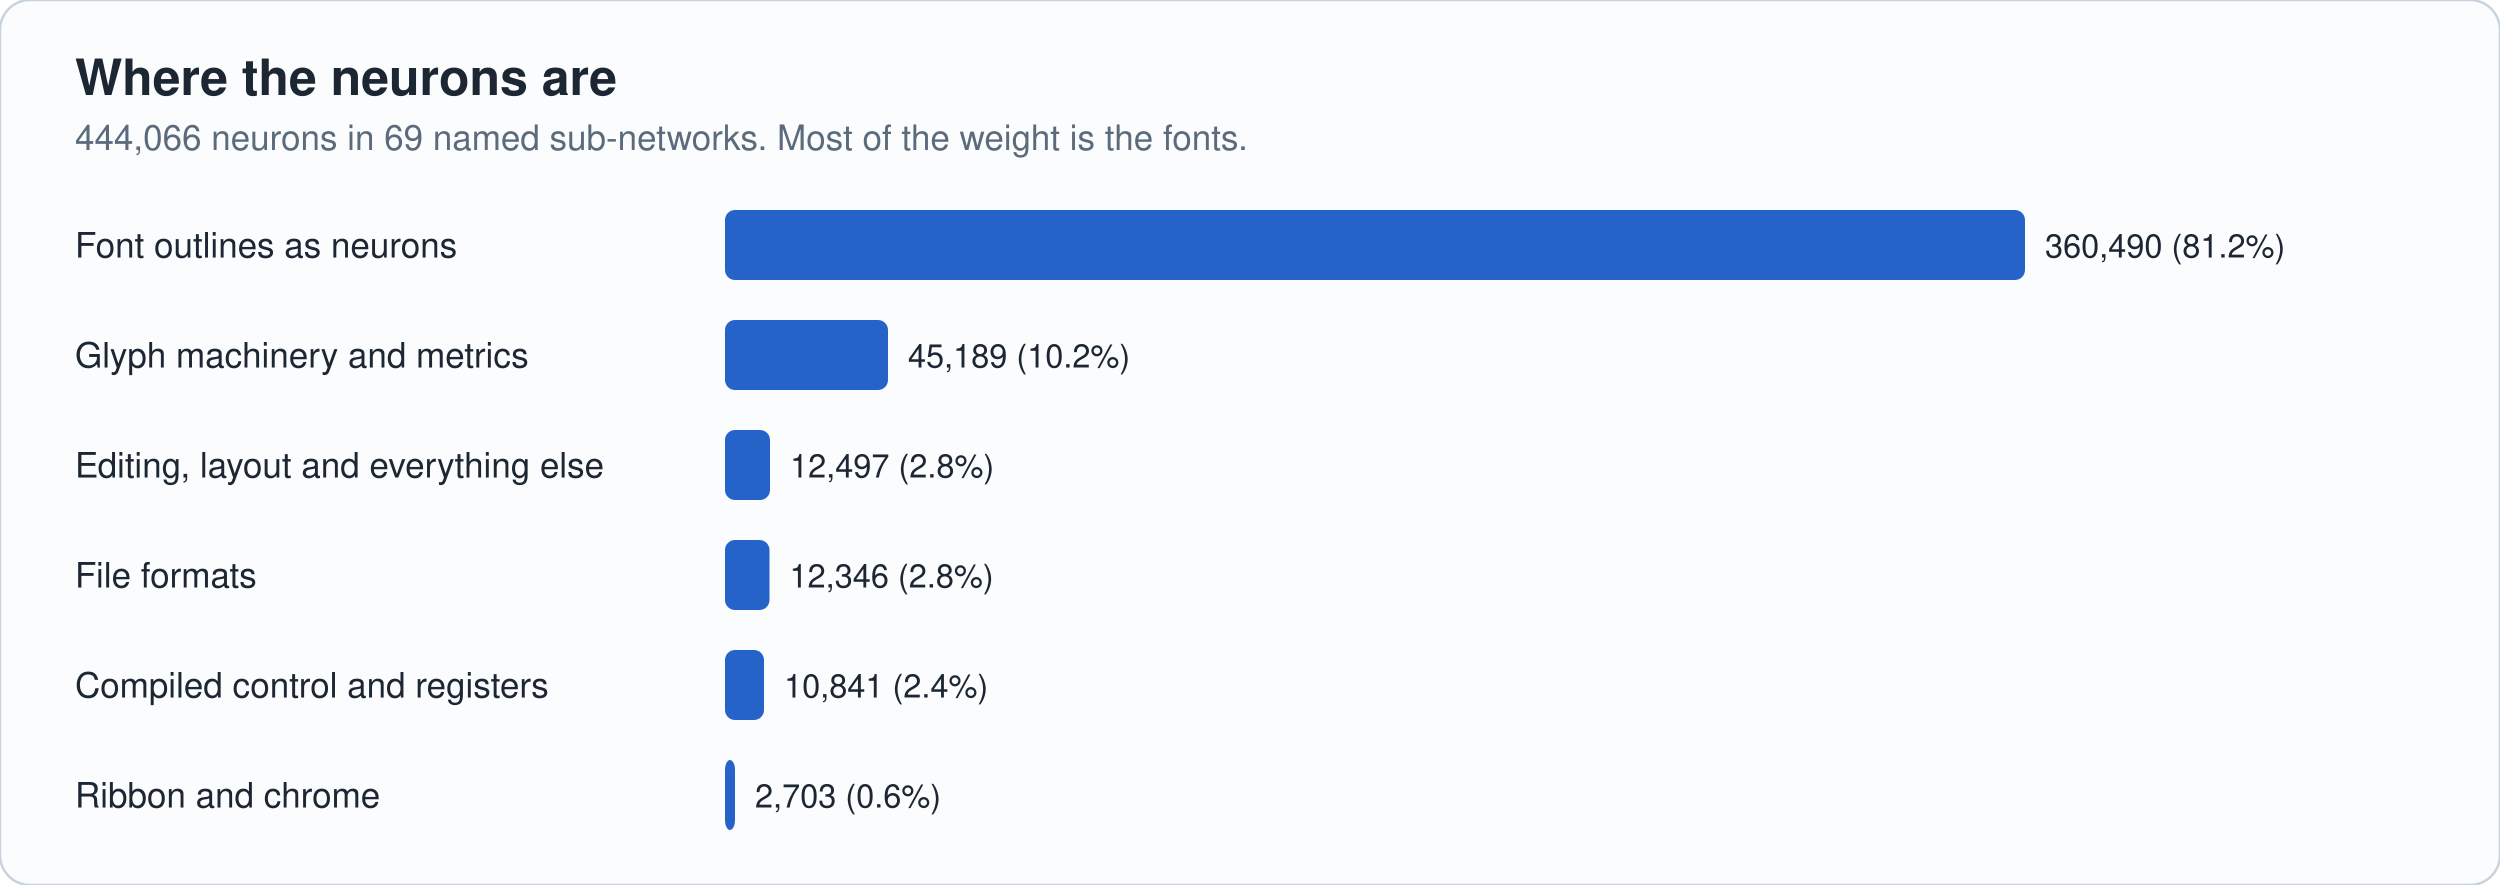
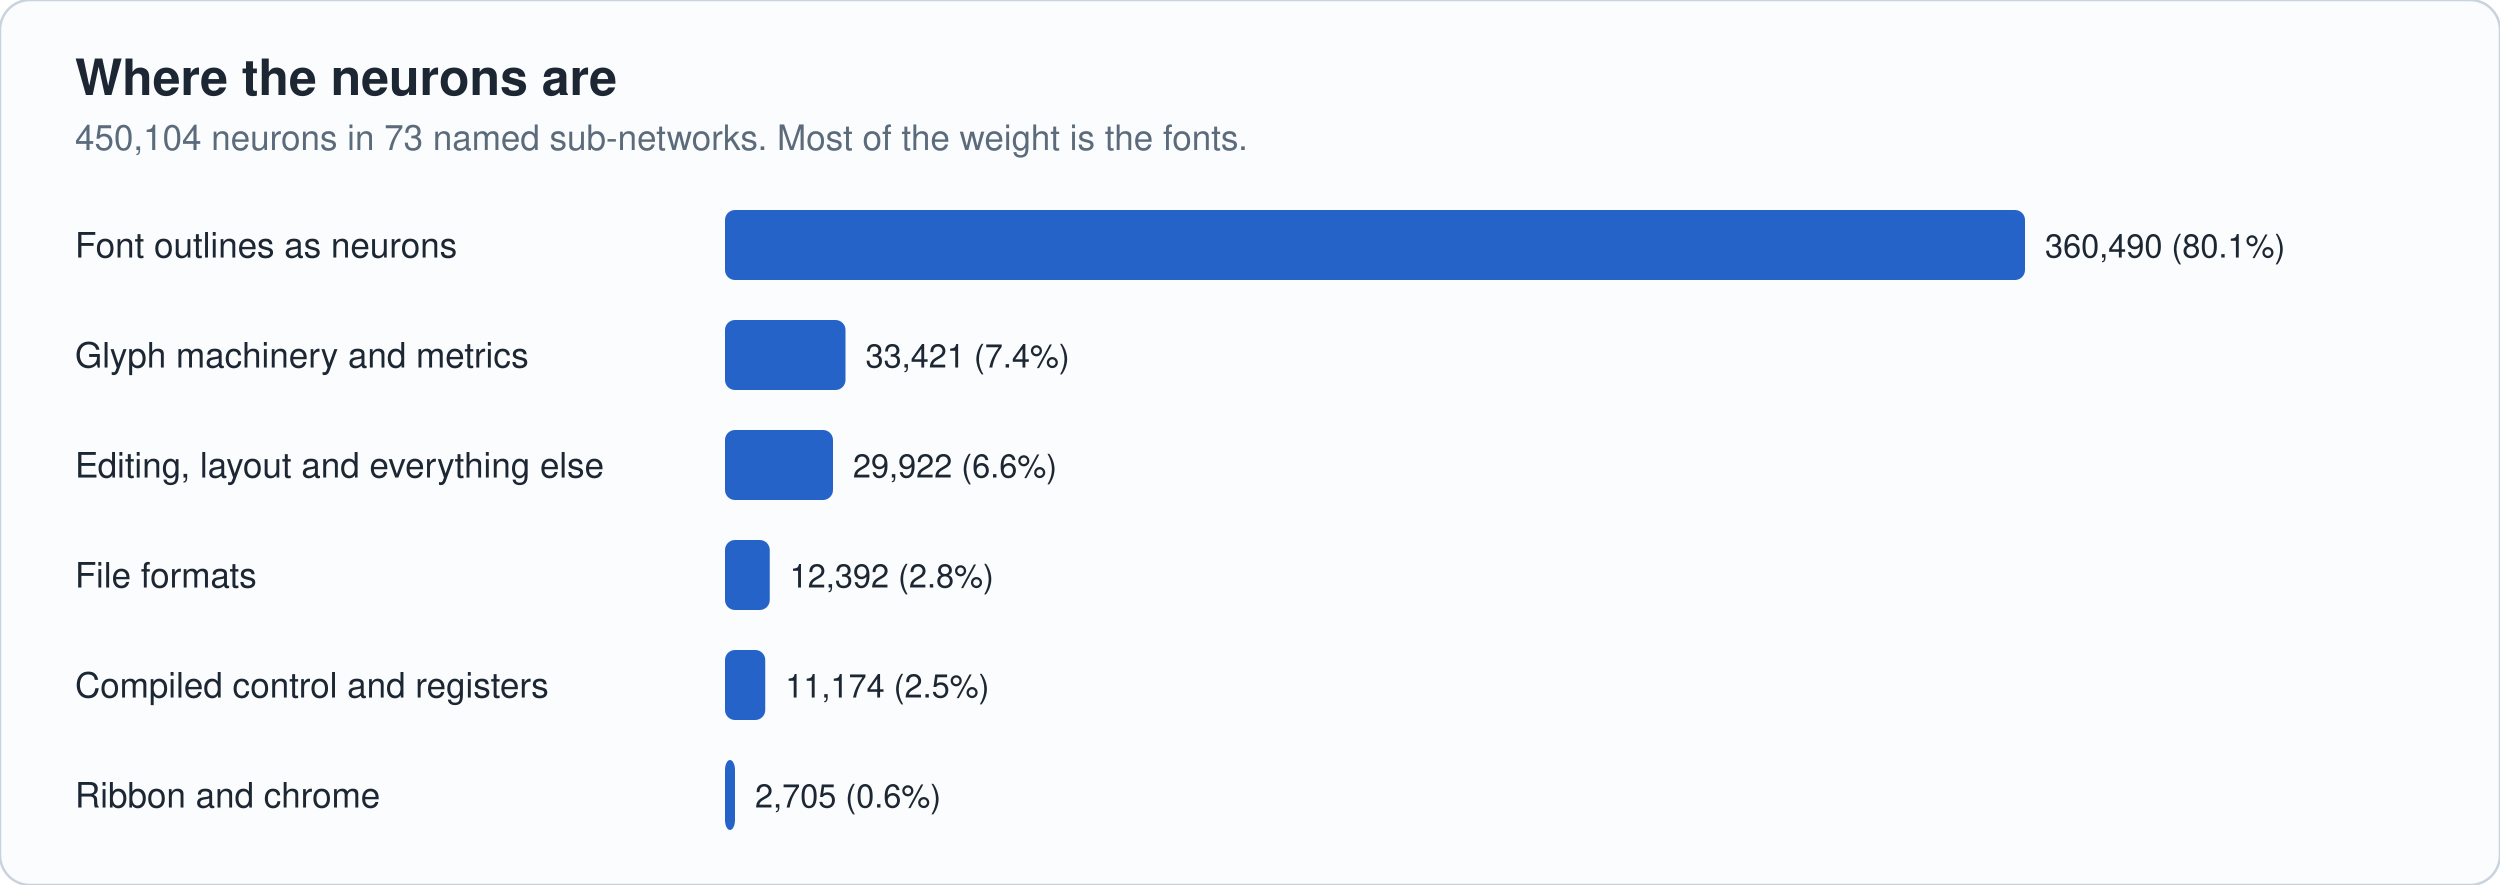
<svg xmlns="http://www.w3.org/2000/svg" viewBox="0 0 1000 354" width="1000" height="354" role="img" aria-label="Neuron counts per family of sub-networks" font-family="-apple-system,'Segoe UI',Helvetica,Arial,sans-serif">
  <rect width="1000" height="354" rx="12" fill="#fbfcfd" stroke="#c9d3dd" />
  <text x="30" y="38" font-size="20" fill="#1c2733" text-anchor="start" font-weight="700">Where the neurons are</text>
-   <text x="30" y="60" font-size="14" fill="#5b6b7b" text-anchor="start" font-weight="400">444,066 neurons in 69 named sub-networks. Most of the weight is the fonts.</text>
+   <text x="30" y="60" font-size="14" fill="#5b6b7b" text-anchor="start" font-weight="400">450,104 neurons in 73 named sub-networks. Most of the weight is the fonts.</text>
  <text x="30" y="103" font-size="14" fill="#1c2733" text-anchor="start" font-weight="400">Font outlines as neurons</text>
  <rect x="290" y="84" width="520.0" height="28" rx="4" fill="#2563c9" />
-   <text x="818.0" y="103" font-size="13" fill="#1c2733" text-anchor="start" font-weight="400">360,490 (81.2%)</text>
+   <text x="818.0" y="103" font-size="13" fill="#1c2733" text-anchor="start" font-weight="400">360,490 (80.1%)</text>
  <text x="30" y="147" font-size="14" fill="#1c2733" text-anchor="start" font-weight="400">Glyph machinery and metrics</text>
-   <rect x="290" y="128" width="65.2" height="28" rx="4" fill="#2563c9" />
-   <text x="363.184" y="147" font-size="13" fill="#1c2733" text-anchor="start" font-weight="400">45,189 (10.2%)</text>
+   <rect x="290" y="128" width="48.2" height="28" rx="4" fill="#2563c9" />
+   <text x="346.209" y="147" font-size="13" fill="#1c2733" text-anchor="start" font-weight="400">33,421 (7.4%)</text>
  <text x="30" y="191" font-size="14" fill="#1c2733" text-anchor="start" font-weight="400">Editing, layout and everything else</text>
-   <rect x="290" y="172" width="18.0" height="28" rx="4" fill="#2563c9" />
-   <text x="316.027" y="191" font-size="13" fill="#1c2733" text-anchor="start" font-weight="400">12,497 (2.8%)</text>
+   <rect x="290" y="172" width="43.2" height="28" rx="4" fill="#2563c9" />
+   <text x="341.162" y="191" font-size="13" fill="#1c2733" text-anchor="start" font-weight="400">29,922 (6.6%)</text>
  <text x="30" y="235" font-size="14" fill="#1c2733" text-anchor="start" font-weight="400">File formats</text>
-   <rect x="290" y="216" width="17.8" height="28" rx="4" fill="#2563c9" />
-   <text x="315.809" y="235" font-size="13" fill="#1c2733" text-anchor="start" font-weight="400">12,346 (2.8%)</text>
+   <rect x="290" y="216" width="17.9" height="28" rx="4" fill="#2563c9" />
+   <text x="315.875" y="235" font-size="13" fill="#1c2733" text-anchor="start" font-weight="400">12,392 (2.8%)</text>
  <text x="30" y="279" font-size="14" fill="#1c2733" text-anchor="start" font-weight="400">Compiled control and registers</text>
-   <rect x="290" y="260" width="15.6" height="28" rx="4" fill="#2563c9" />
-   <text x="313.638" y="279" font-size="13" fill="#1c2733" text-anchor="start" font-weight="400">10,841 (2.4%)</text>
+   <rect x="290" y="260" width="16.1" height="28" rx="4" fill="#2563c9" />
+   <text x="314.118" y="279" font-size="13" fill="#1c2733" text-anchor="start" font-weight="400">11,174 (2.5%)</text>
  <text x="30" y="323" font-size="14" fill="#1c2733" text-anchor="start" font-weight="400">Ribbon and chrome</text>
  <rect x="290" y="304" width="4.0" height="28" rx="4" fill="#2563c9" />
-   <text x="302" y="323" font-size="13" fill="#1c2733" text-anchor="start" font-weight="400">2,703 (0.6%)</text>
+   <text x="302" y="323" font-size="13" fill="#1c2733" text-anchor="start" font-weight="400">2,705 (0.6%)</text>
</svg>
